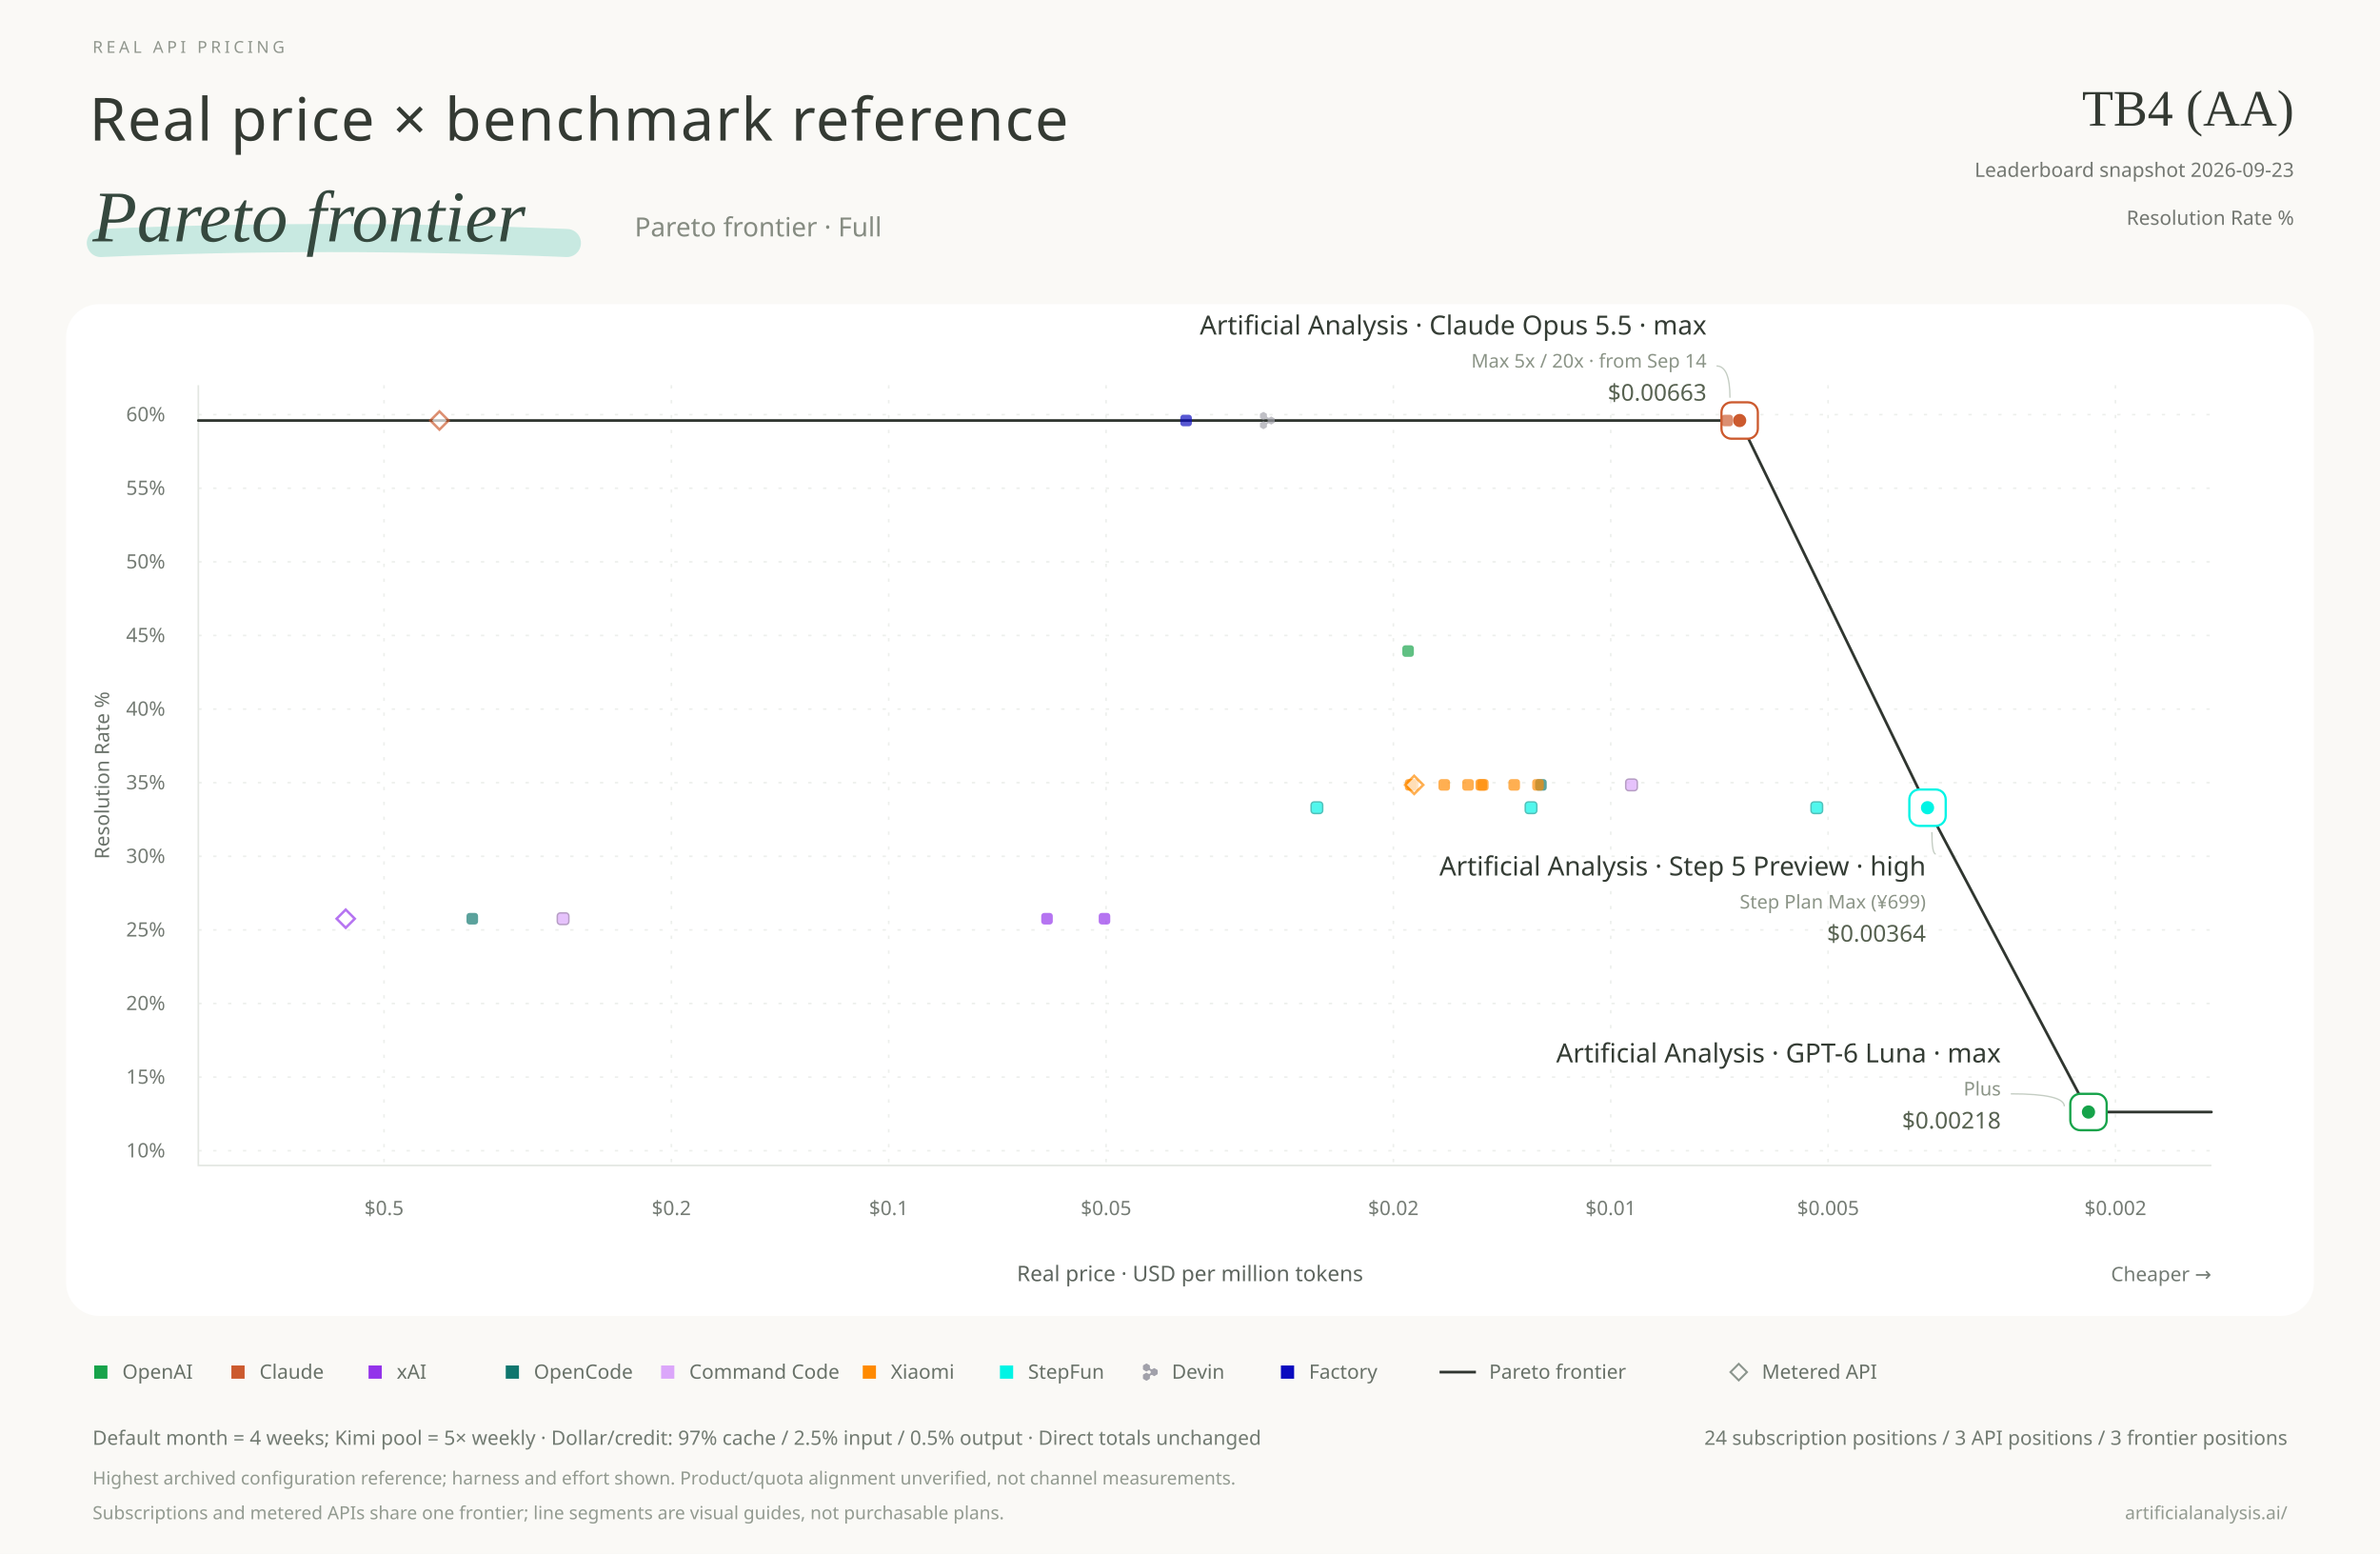
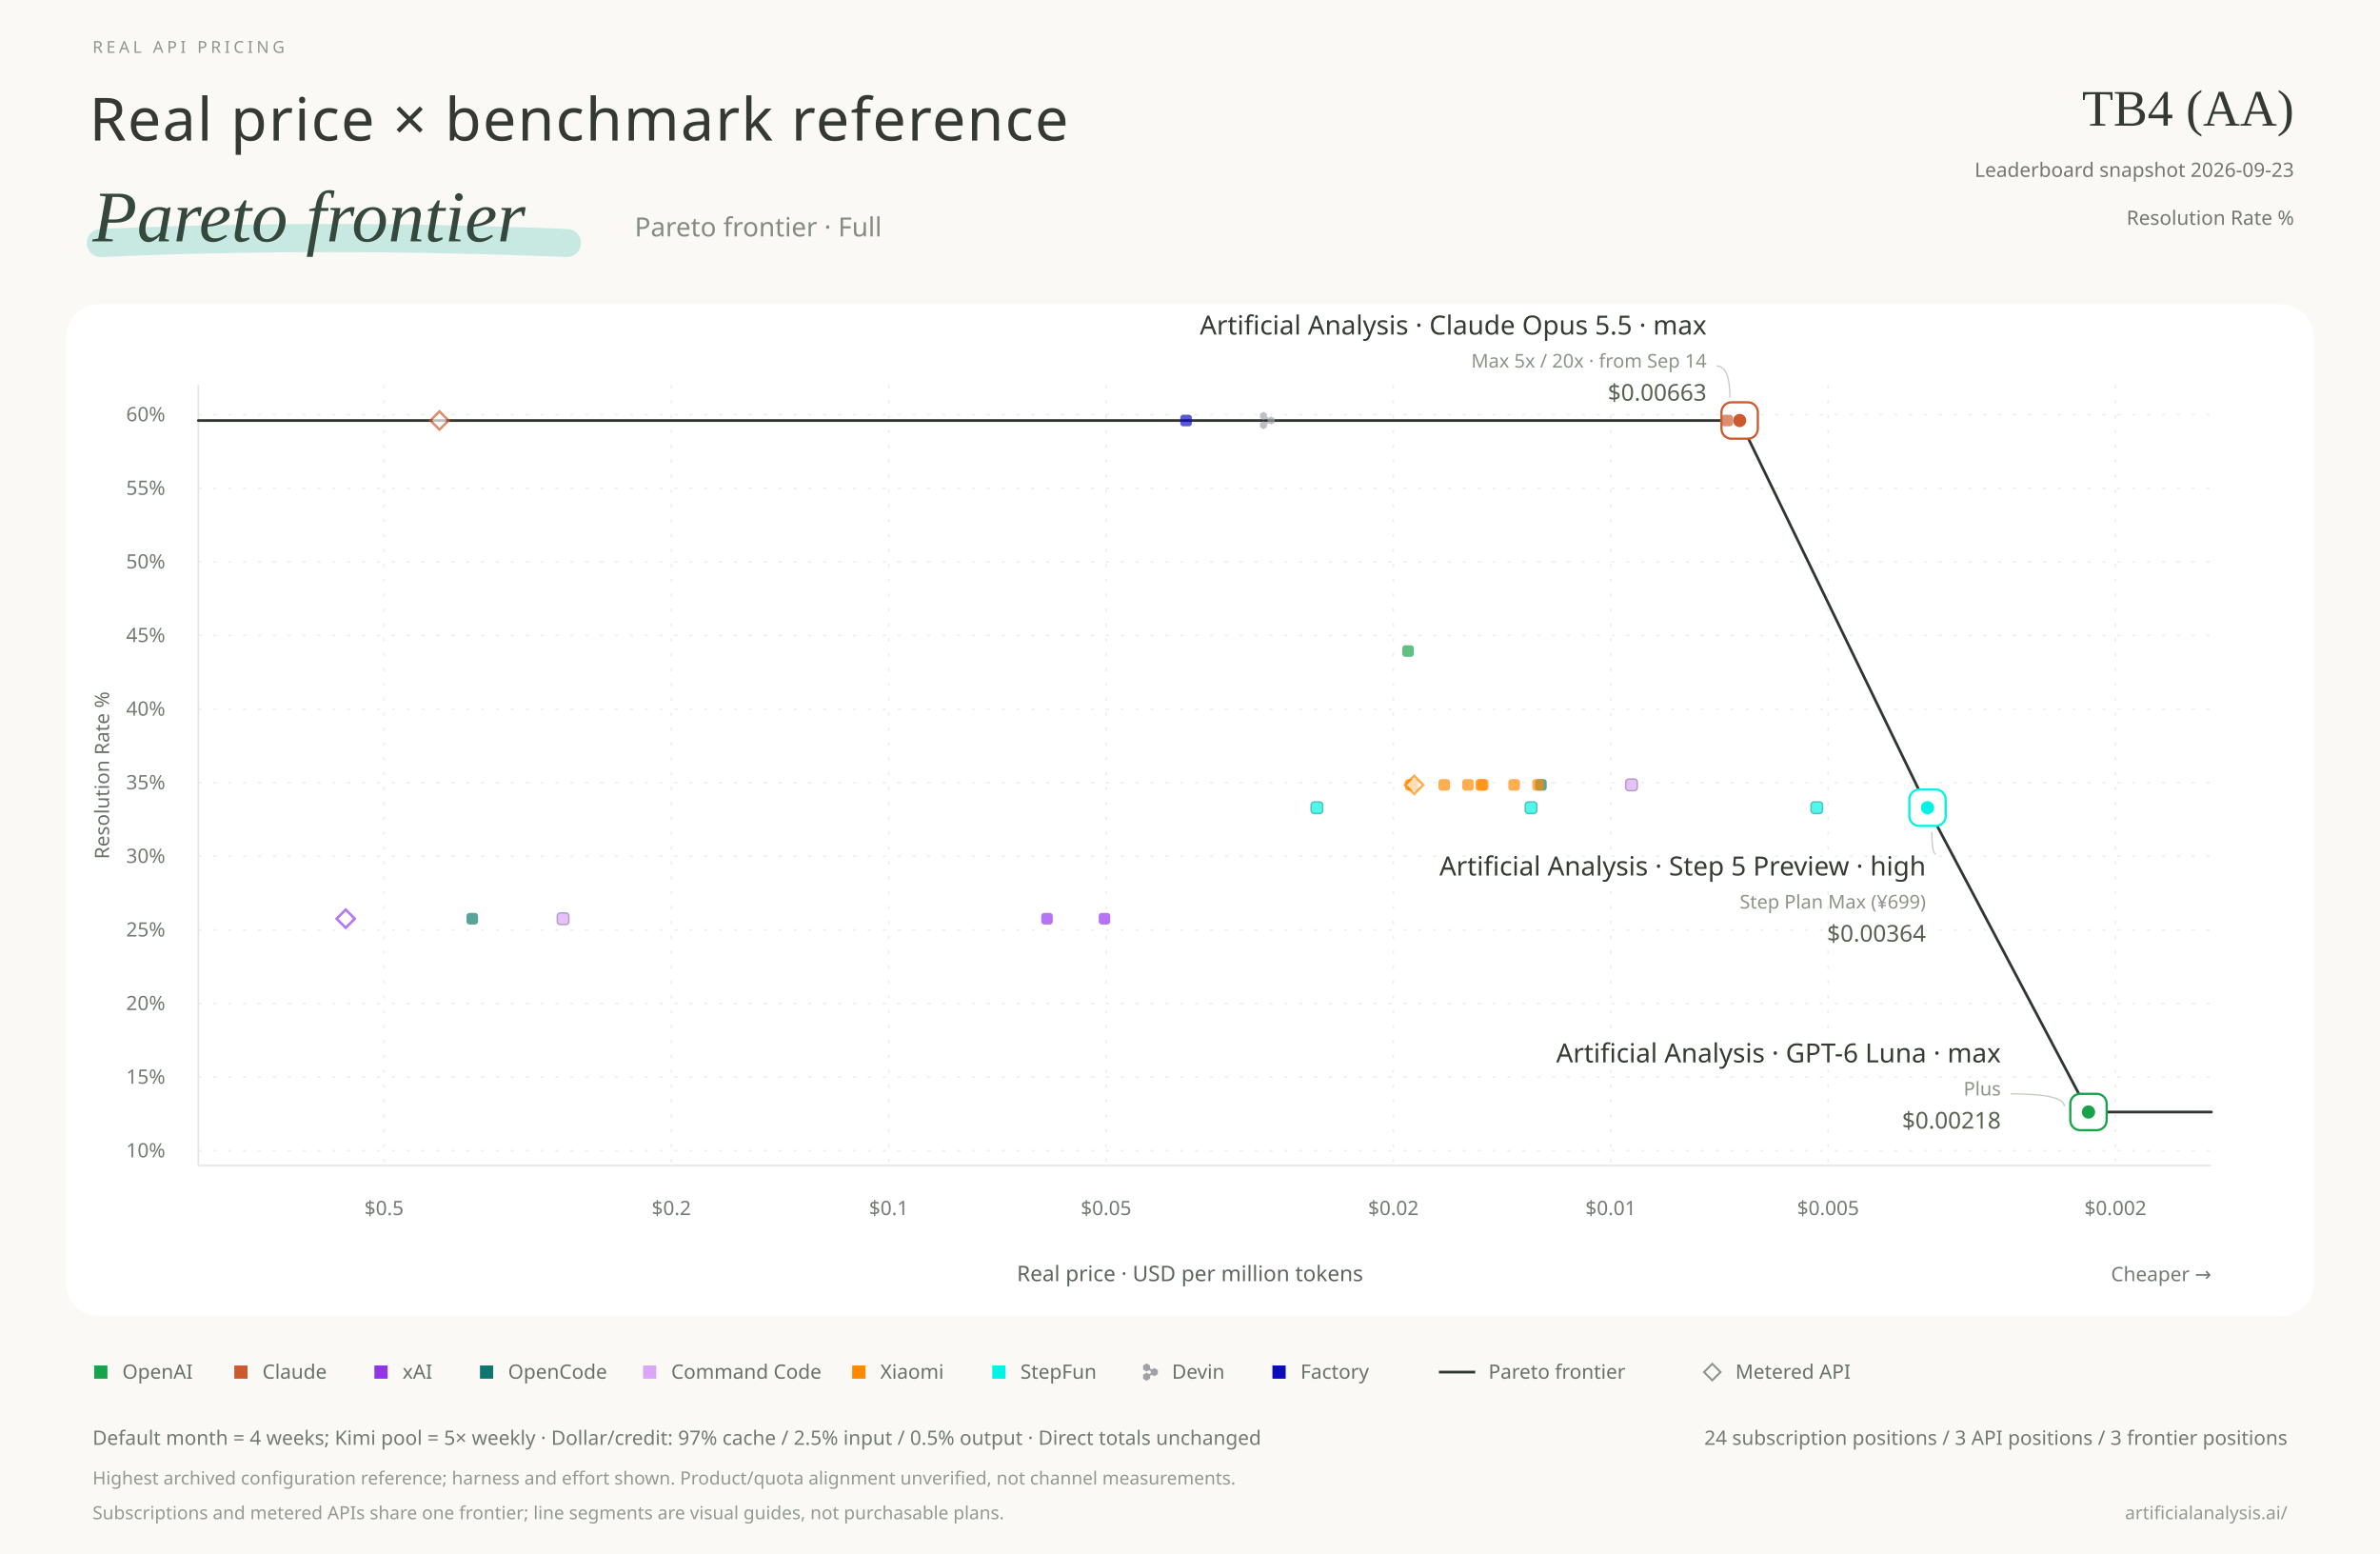
<svg xmlns="http://www.w3.org/2000/svg" width="1440" height="940" viewBox="0 0 1440 940" role="img" aria-labelledby="title desc">
  <style>text{font-family:"Microsoft YaHei","Segoe UI",sans-serif} .serif{font-family:"Times New Roman",serif} .number{font-family:"Segoe UI",sans-serif;font-variant-numeric:tabular-nums} .label-name{paint-order:stroke;stroke:#fff;stroke-width:5px;stroke-linejoin:round} .point:hover{opacity:1}</style>
  <rect width="1440" height="940" fill="#FAF9F6" />
  <text x="56.000" y="32.000" font-size="10" fill="#90968D" text-anchor="start" font-weight="400" letter-spacing="2.1">REAL API PRICING</text>
  <text x="54.000" y="85.000" font-size="36" fill="#343A33" text-anchor="start" font-weight="300" letter-spacing=".8">Real price × benchmark reference</text>
  <path d="M61 147 Q197 141 343 147" stroke="#9FDDD0" stroke-width="17" stroke-linecap="round" opacity=".55" fill="none" />
  <text x="56.000" y="146.000" font-size="44" fill="#35483E" text-anchor="start" font-weight="400" class="serif" font-style="italic">Pareto frontier</text>
  <text x="384.000" y="143.000" font-size="16" fill="#858B81" text-anchor="start" font-weight="300">Pareto frontier · Full</text>
  <text x="1388.000" y="76.000" font-size="31" fill="#343A33" text-anchor="end" font-weight="400" class="serif">TB4 (AA)</text>
  <text x="1388.000" y="107.000" font-size="12" fill="#737771" text-anchor="end" font-weight="400">Leaderboard snapshot  2026-09-23</text>
  <text x="1388.000" y="136.000" font-size="12" fill="#737771" text-anchor="end" font-weight="400">Resolution Rate %</text>
  <rect x="40" y="184" width="1360" height="612" rx="20" fill="#FFFFFF" />
  <path d="M1279.914 233V705" stroke="#E8EBE7" stroke-dasharray="2 7" opacity=".8" />
  <text x="1279.914" y="735.000" font-size="12" fill="#747B74" text-anchor="middle" font-weight="400" class="number">$0.002</text>
  <path d="M1106.072 233V705" stroke="#E8EBE7" stroke-dasharray="2 7" opacity=".8" />
  <text x="1106.072" y="735.000" font-size="12" fill="#747B74" text-anchor="middle" font-weight="400" class="number">$0.005</text>
  <path d="M974.565 233V705" stroke="#E8EBE7" stroke-dasharray="2 7" opacity=".8" />
  <text x="974.565" y="735.000" font-size="12" fill="#747B74" text-anchor="middle" font-weight="400" class="number">$0.01</text>
  <path d="M843.058 233V705" stroke="#E8EBE7" stroke-dasharray="2 7" opacity=".8" />
  <text x="843.058" y="735.000" font-size="12" fill="#747B74" text-anchor="middle" font-weight="400" class="number">$0.02</text>
  <path d="M669.215 233V705" stroke="#E8EBE7" stroke-dasharray="2 7" opacity=".8" />
  <text x="669.215" y="735.000" font-size="12" fill="#747B74" text-anchor="middle" font-weight="400" class="number">$0.05</text>
  <path d="M537.708 233V705" stroke="#E8EBE7" stroke-dasharray="2 7" opacity=".8" />
  <text x="537.708" y="735.000" font-size="12" fill="#747B74" text-anchor="middle" font-weight="400" class="number">$0.1</text>
  <path d="M406.201 233V705" stroke="#E8EBE7" stroke-dasharray="2 7" opacity=".8" />
  <text x="406.201" y="735.000" font-size="12" fill="#747B74" text-anchor="middle" font-weight="400" class="number">$0.2</text>
  <path d="M232.359 233V705" stroke="#E8EBE7" stroke-dasharray="2 7" opacity=".8" />
  <text x="232.359" y="735.000" font-size="12" fill="#747B74" text-anchor="middle" font-weight="400" class="number">$0.5</text>
  <path d="M120 696.094H1338" stroke="#E8EBE7" stroke-dasharray="2 7" opacity=".8" />
  <text x="100.000" y="700.094" font-size="12" fill="#747B74" text-anchor="end" font-weight="400" class="number">10%</text>
  <path d="M120 651.566H1338" stroke="#E8EBE7" stroke-dasharray="2 7" opacity=".8" />
  <text x="100.000" y="655.566" font-size="12" fill="#747B74" text-anchor="end" font-weight="400" class="number">15%</text>
  <path d="M120 607.038H1338" stroke="#E8EBE7" stroke-dasharray="2 7" opacity=".8" />
  <text x="100.000" y="611.038" font-size="12" fill="#747B74" text-anchor="end" font-weight="400" class="number">20%</text>
  <path d="M120 562.509H1338" stroke="#E8EBE7" stroke-dasharray="2 7" opacity=".8" />
  <text x="100.000" y="566.509" font-size="12" fill="#747B74" text-anchor="end" font-weight="400" class="number">25%</text>
  <path d="M120 517.981H1338" stroke="#E8EBE7" stroke-dasharray="2 7" opacity=".8" />
  <text x="100.000" y="521.981" font-size="12" fill="#747B74" text-anchor="end" font-weight="400" class="number">30%</text>
  <path d="M120 473.453H1338" stroke="#E8EBE7" stroke-dasharray="2 7" opacity=".8" />
  <text x="100.000" y="477.453" font-size="12" fill="#747B74" text-anchor="end" font-weight="400" class="number">35%</text>
  <path d="M120 428.925H1338" stroke="#E8EBE7" stroke-dasharray="2 7" opacity=".8" />
  <text x="100.000" y="432.925" font-size="12" fill="#747B74" text-anchor="end" font-weight="400" class="number">40%</text>
  <path d="M120 384.396H1338" stroke="#E8EBE7" stroke-dasharray="2 7" opacity=".8" />
  <text x="100.000" y="388.396" font-size="12" fill="#747B74" text-anchor="end" font-weight="400" class="number">45%</text>
  <path d="M120 339.868H1338" stroke="#E8EBE7" stroke-dasharray="2 7" opacity=".8" />
  <text x="100.000" y="343.868" font-size="12" fill="#747B74" text-anchor="end" font-weight="400" class="number">50%</text>
  <path d="M120 295.340H1338" stroke="#E8EBE7" stroke-dasharray="2 7" opacity=".8" />
  <text x="100.000" y="299.340" font-size="12" fill="#747B74" text-anchor="end" font-weight="400" class="number">55%</text>
  <path d="M120 250.811H1338" stroke="#E8EBE7" stroke-dasharray="2 7" opacity=".8" />
  <text x="100.000" y="254.811" font-size="12" fill="#747B74" text-anchor="end" font-weight="400" class="number">60%</text>
  <path d="M120 233V705H1338" fill="none" stroke="#E3E7E2" />
  <text x="66.000" y="469.000" font-size="12" fill="#697169" text-anchor="middle" font-weight="400" transform="rotate(-90 66 469.0)">Resolution Rate %</text>
  <text x="720.000" y="775.000" font-size="13" fill="#5D655E" text-anchor="middle" font-weight="400">Real price · USD per million tokens</text>
  <text x="1338.000" y="775.000" font-size="12" fill="#737B74" text-anchor="end" font-weight="400">Cheaper →</text>
  <path id="frontier" d="M120.000,254.374 L1052.564,254.374 L1166.232,488.592 L1263.620,672.672 L1338.000,672.672" fill="none" stroke="#303630" stroke-width="1.65" stroke-linecap="round" stroke-linejoin="round" />
  <g class="point" data-billing="subscription" data-frontier="false" data-price="0.019083969" data-score="43.94" data-x="851.953" data-y="393.836" transform="translate(851.953 393.836)">
    <rect x="-3.5" y="-3.5" width="7" height="7" rx="1.8" fill="#16A34A" opacity=".68" />
  </g>
  <g class="point" data-billing="subscription" data-frontier="true" data-price="0.0021793614" data-score="12.63" data-x="1263.620" data-y="672.672" transform="translate(1263.620 672.672)">
    <rect x="-11" y="-11" width="22" height="22" rx="6" fill="#FFF" stroke="#16A34A" stroke-width="1.35" />
    <circle r="4" fill="#16A34A" />
  </g>
  <g class="point" data-billing="subscription" data-frontier="false" data-price="0.029895366" data-score="59.6" data-x="766.794" data-y="254.374" transform="translate(766.794 254.374)">
    <path transform="translate(-4.46 -5.23) scale(0.091)" d="M0 38.652V14.835C7.06768e-06 13.788 0.546 12.821 1.431 12.298L21.581 0.393C22.467 -0.131 23.558 -0.131 24.444 0.393L44.594 12.298C45.48 12.821 46.025 13.788 46.025 14.835V26.998C46.114 31.04 48.201 34.938 51.872 37.108C55.544 39.277 59.886 39.178 63.351 37.235L73.644 31.153C74.53 30.63 75.621 30.63 76.507 31.153L96.657 43.058C97.543 43.582 98.088 44.549 98.088 45.596V69.406C98.088 70.453 97.543 71.42 96.657 71.943L76.507 83.849C75.621 84.372 74.53 84.372 73.644 83.849L63.434 77.816C59.956 75.828 55.574 75.71 51.873 77.896C48.202 80.065 46.115 83.963 46.026 88.005V100.165C46.026 101.212 45.48 102.179 44.595 102.702L24.445 114.607C23.559 115.131 22.468 115.131 21.582 114.607L1.432 102.702C0.547 102.179 0.001 101.212 0.001 100.165V76.355C0.001 75.308 0.547 74.341 1.432 73.817L21.582 61.912C22.468 61.389 23.559 61.389 24.445 61.912L34.762 68.008C38.222 69.937 42.553 70.031 46.215 67.867C49.916 65.68 52.006 61.737 52.063 57.66C51.975 53.619 49.887 49.303 46.216 47.133C42.545 44.964 38.202 45.063 34.737 47.006L24.397 53.15C23.507 53.679 22.409 53.678 21.52 53.149L1.423 41.184C0.542 40.66 -7.06754e-06 39.695 0 38.652Z" fill="#A1A1AA" opacity="0.68" />
  </g>
  <g class="point" data-billing="subscription" data-frontier="false" data-price="0.038737168" data-score="59.6" data-x="717.637" data-y="254.374" transform="translate(717.637 254.374)">
    <rect x="-3.5" y="-3.5" width="7" height="7" rx="1.8" fill="#0A0ABF" opacity=".68" />
  </g>
  <g class="point" data-billing="subscription" data-frontier="true" data-price="0.0066291018" data-score="59.6" data-x="1052.564" data-y="254.374" transform="translate(1052.564 254.374)">
    <rect x="-11" y="-11" width="22" height="22" rx="6" fill="#FFF" stroke="#CC5A2E" stroke-width="1.35" />
    <circle r="4" fill="#CC5A2E" />
  </g>
  <g class="point" data-billing="subscription" data-frontier="false" data-price="0.0068989307" data-score="59.6" data-x="1044.994" data-y="254.374" transform="translate(1044.994 254.374)">
    <rect x="-3.5" y="-3.5" width="7" height="7" rx="1.8" fill="#CC5A2E" opacity=".68" />
  </g>
  <g class="point" data-billing="subscription" data-frontier="false" data-price="0.060362173" data-score="25.76" data-x="633.483" data-y="555.741" transform="translate(633.483 555.741)">
    <rect x="-3.5" y="-3.5" width="7" height="7" rx="1.8" fill="#9333EA" opacity=".68" />
  </g>
  <g class="point" data-billing="subscription" data-frontier="false" data-price="0.050251256" data-score="25.76" data-x="668.264" data-y="555.741" transform="translate(668.264 555.741)">
    <rect x="-3.5" y="-3.5" width="7" height="7" rx="1.8" fill="#9333EA" opacity=".68" />
  </g>
  <g class="point" data-billing="subscription" data-frontier="false" data-price="0.37735849" data-score="25.76" data-x="285.750" data-y="555.741" transform="translate(285.750 555.741)">
    <rect x="-3.5" y="-3.5" width="7" height="7" rx="1.8" fill="#0F766E" opacity=".68" />
  </g>
  <g class="point" data-billing="subscription" data-frontier="false" data-price="0.012493753" data-score="34.85" data-x="932.324" data-y="474.789" transform="translate(932.324 474.789)">
    <rect x="-3.5" y="-3.5" width="7" height="7" rx="1.8" fill="#0F766E" opacity=".68" />
  </g>
  <g class="point" data-billing="subscription" data-frontier="false" data-price="0.28248588" data-score="25.76" data-x="340.688" data-y="555.741" transform="translate(340.688 555.741)">
    <rect x="-3.5" y="-3.5" width="7" height="7" rx="1.8" fill="#DBA6FA" opacity=".68" stroke="#9571AA" stroke-width=".9" />
  </g>
  <g class="point" data-billing="subscription" data-frontier="false" data-price="0.0093589144" data-score="34.85" data-x="987.135" data-y="474.789" transform="translate(987.135 474.789)">
    <rect x="-3.5" y="-3.5" width="7" height="7" rx="1.8" fill="#DBA6FA" opacity=".68" stroke="#9571AA" stroke-width=".9" />
  </g>
  <g class="point" data-billing="subscription" data-frontier="false" data-price="0.025524451" data-score="33.3" data-x="796.783" data-y="488.592" transform="translate(796.783 488.592)">
    <rect x="-3.5" y="-3.5" width="7" height="7" rx="1.8" fill="#00F4E5" opacity=".68" stroke="#00A69C" stroke-width=".9" />
  </g>
  <g class="point" data-billing="subscription" data-frontier="false" data-price="0.012893591" data-score="33.3" data-x="926.347" data-y="488.592" transform="translate(926.347 488.592)">
    <rect x="-3.5" y="-3.5" width="7" height="7" rx="1.8" fill="#00F4E5" opacity=".68" stroke="#00A69C" stroke-width=".9" />
  </g>
  <g class="point" data-billing="subscription" data-frontier="false" data-price="0.0051833009" data-score="33.3" data-x="1099.241" data-y="488.592" transform="translate(1099.241 488.592)">
    <rect x="-3.5" y="-3.5" width="7" height="7" rx="1.8" fill="#00F4E5" opacity=".68" stroke="#00A69C" stroke-width=".9" />
  </g>
  <g class="point" data-billing="subscription" data-frontier="true" data-price="0.0036413211" data-score="33.3" data-x="1166.232" data-y="488.592" transform="translate(1166.232 488.592)">
    <rect x="-11" y="-11" width="22" height="22" rx="6" fill="#FFF" stroke="#00F4E5" stroke-width="1.35" />
    <circle r="4" fill="#00F4E5" />
  </g>
  <g class="point" data-billing="subscription" data-frontier="false" data-price="0.018927445" data-score="34.85" data-x="853.515" data-y="474.789" transform="translate(853.515 474.789)">
    <rect x="-3.5" y="-3.5" width="7" height="7" rx="1.8" fill="#FF8A00" opacity=".68" />
  </g>
  <g class="point" data-billing="subscription" data-frontier="false" data-price="0.01511335" data-score="34.85" data-x="896.210" data-y="474.789" transform="translate(896.210 474.789)">
    <rect x="-3.5" y="-3.5" width="7" height="7" rx="1.8" fill="#FF8A00" opacity=".68" />
  </g>
  <g class="point" data-billing="subscription" data-frontier="false" data-price="0.01880141" data-score="34.85" data-x="854.783" data-y="474.789" transform="translate(854.783 474.789)">
    <rect x="-3.5" y="-3.5" width="7" height="7" rx="1.8" fill="#FF8A00" opacity=".68" />
  </g>
  <g class="point" data-billing="subscription" data-frontier="false" data-price="0.015037594" data-score="34.85" data-x="897.163" data-y="474.789" transform="translate(897.163 474.789)">
    <rect x="-3.5" y="-3.5" width="7" height="7" rx="1.8" fill="#FF8A00" opacity=".68" />
  </g>
  <g class="point" data-billing="subscription" data-frontier="false" data-price="0.017006803" data-score="34.85" data-x="873.816" data-y="474.789" transform="translate(873.816 474.789)">
    <rect x="-3.5" y="-3.5" width="7" height="7" rx="1.8" fill="#FF8A00" opacity=".68" />
  </g>
  <g class="point" data-billing="subscription" data-frontier="false" data-price="0.013605442" data-score="34.85" data-x="916.152" data-y="474.789" transform="translate(916.152 474.789)">
    <rect x="-3.5" y="-3.5" width="7" height="7" rx="1.8" fill="#FF8A00" opacity=".68" />
  </g>
  <g class="point" data-billing="subscription" data-frontier="false" data-price="0.015762926" data-score="34.85" data-x="888.226" data-y="474.789" transform="translate(888.226 474.789)">
    <rect x="-3.5" y="-3.5" width="7" height="7" rx="1.8" fill="#FF8A00" opacity=".68" />
  </g>
  <g class="point" data-billing="subscription" data-frontier="false" data-price="0.01261034" data-score="34.85" data-x="930.562" data-y="474.789" transform="translate(930.562 474.789)">
    <rect x="-3.5" y="-3.5" width="7" height="7" rx="1.8" fill="#FF8A00" opacity=".68" />
  </g>
  <g class="point" data-billing="metered" data-frontier="false" data-price="0.565" data-score="25.76" data-x="209.171" data-y="555.741" transform="translate(209.171 555.741)">
    <path d="M0 -5.5L5.5 0 0 5.5 -5.5 0Z" fill="white" stroke="#9333EA" stroke-width="1.5" opacity=".68" />
  </g>
  <g class="point" data-billing="metered" data-frontier="false" data-price="0.018717" data-score="34.85" data-x="855.637" data-y="474.789" transform="translate(855.637 474.789)">
    <path d="M0 -5.5L5.5 0 0 5.5 -5.5 0Z" fill="white" stroke="#FF8A00" stroke-width="1.5" opacity=".68" />
  </g>
  <g class="point" data-billing="metered" data-frontier="false" data-price="0.419" data-score="59.6" data-x="265.890" data-y="254.374" transform="translate(265.890 254.374)">
    <path d="M0 -5.5L5.5 0 0 5.5 -5.5 0Z" fill="white" stroke="#CC5A2E" stroke-width="1.5" opacity=".68" />
  </g>
  <g class="front-label" data-model="claude-opus-5.5">
    <path d="M1046.705,240.565Q1046.705,221.374 1038.564,221.374" stroke="#C4CDC3" stroke-width=".8" fill="none" />
    <text x="1032.564" y="202.374" font-size="16" fill="#343C34" text-anchor="end" font-weight="400" class="label-name">Artificial Analysis · Claude Opus 5.5 · max</text>
    <text x="1032.564" y="222.374" font-size="11.5" fill="#8B9487" text-anchor="end" font-weight="400">Max 5x / 20x · from Sep 14</text>
    <text x="1032.564" y="242.374" font-size="14" fill="#566150" text-anchor="end" font-weight="400" class="number">$0.00663</text>
  </g>
  <g class="front-label" data-model="step-5-preview">
    <path d="M1168.869,503.359Q1168.869,516.592 1171.232,516.592" stroke="#C4CDC3" stroke-width=".8" fill="none" />
    <text x="1165.232" y="529.592" font-size="16" fill="#343C34" text-anchor="end" font-weight="400" class="label-name">Artificial Analysis · Step 5 Preview · high</text>
    <text x="1165.232" y="549.592" font-size="11.5" fill="#8B9487" text-anchor="end" font-weight="400">Step Plan Max (¥699)</text>
    <text x="1165.232" y="569.592" font-size="14" fill="#566150" text-anchor="end" font-weight="400" class="number">$0.00364</text>
  </g>
  <g class="front-label" data-model="gpt-6-luna">
    <path d="M1249.015,669.254Q1249.015,661.672 1216.620,661.672" stroke="#C4CDC3" stroke-width=".8" fill="none" />
    <text x="1210.620" y="642.672" font-size="16" fill="#343C34" text-anchor="end" font-weight="400" class="label-name">Artificial Analysis · GPT-6 Luna · max</text>
    <text x="1210.620" y="662.672" font-size="11.5" fill="#8B9487" text-anchor="end" font-weight="400">Plus</text>
    <text x="1210.620" y="682.672" font-size="14" fill="#566150" text-anchor="end" font-weight="400" class="number">$0.00218</text>
  </g>
  <rect x="57" y="826" width="8" height="8" fill="#16A34A" />
  <text x="74.000" y="834.000" font-size="12" fill="#687168" text-anchor="start" font-weight="400">OpenAI</text>
-   <rect x="140" y="826" width="8" height="8" fill="#CC5A2E" />
-   <text x="157.000" y="834.000" font-size="12" fill="#687168" text-anchor="start" font-weight="400">Claude</text>
-   <rect x="223" y="826" width="8" height="8" fill="#9333EA" />
-   <text x="240.000" y="834.000" font-size="12" fill="#687168" text-anchor="start" font-weight="400">xAI</text>
-   <rect x="306" y="826" width="8" height="8" fill="#0F766E" />
-   <text x="323.000" y="834.000" font-size="12" fill="#687168" text-anchor="start" font-weight="400">OpenCode</text>
-   <rect x="400" y="826" width="8" height="8" fill="#DBA6FA" />
-   <text x="417.000" y="834.000" font-size="12" fill="#687168" text-anchor="start" font-weight="400">Command Code</text>
-   <rect x="522" y="826" width="8" height="8" fill="#FF8A00" />
-   <text x="539.000" y="834.000" font-size="12" fill="#687168" text-anchor="start" font-weight="400">Xiaomi</text>
-   <rect x="605" y="826" width="8" height="8" fill="#00F4E5" />
-   <text x="622.000" y="834.000" font-size="12" fill="#687168" text-anchor="start" font-weight="400">StepFun</text>
-   <path transform="translate(691.54 824.77) scale(0.091)" d="M0 38.652V14.835C7.06768e-06 13.788 0.546 12.821 1.431 12.298L21.581 0.393C22.467 -0.131 23.558 -0.131 24.444 0.393L44.594 12.298C45.48 12.821 46.025 13.788 46.025 14.835V26.998C46.114 31.04 48.201 34.938 51.872 37.108C55.544 39.277 59.886 39.178 63.351 37.235L73.644 31.153C74.53 30.63 75.621 30.63 76.507 31.153L96.657 43.058C97.543 43.582 98.088 44.549 98.088 45.596V69.406C98.088 70.453 97.543 71.42 96.657 71.943L76.507 83.849C75.621 84.372 74.53 84.372 73.644 83.849L63.434 77.816C59.956 75.828 55.574 75.71 51.873 77.896C48.202 80.065 46.115 83.963 46.026 88.005V100.165C46.026 101.212 45.48 102.179 44.595 102.702L24.445 114.607C23.559 115.131 22.468 115.131 21.582 114.607L1.432 102.702C0.547 102.179 0.001 101.212 0.001 100.165V76.355C0.001 75.308 0.547 74.341 1.432 73.817L21.582 61.912C22.468 61.389 23.559 61.389 24.445 61.912L34.762 68.008C38.222 69.937 42.553 70.031 46.215 67.867C49.916 65.68 52.006 61.737 52.063 57.66C51.975 53.619 49.887 49.303 46.216 47.133C42.545 44.964 38.202 45.063 34.737 47.006L24.397 53.15C23.507 53.679 22.409 53.678 21.52 53.149L1.423 41.184C0.542 40.66 -7.06754e-06 39.695 0 38.652Z" fill="#A1A1AA" opacity="1.0" />
-   <text x="709.000" y="834.000" font-size="12" fill="#687168" text-anchor="start" font-weight="400">Devin</text>
-   <rect x="775" y="826" width="8" height="8" fill="#0A0ABF" />
-   <text x="792.000" y="834.000" font-size="12" fill="#687168" text-anchor="start" font-weight="400">Factory</text>
-   <path d="M871 830h22" stroke="#303630" stroke-width="1.65" />
-   <text x="901.000" y="834.000" font-size="12" fill="#687168" text-anchor="start" font-weight="400">Pareto frontier</text>
-   <path d="M1052 825l5 5-5 5-5-5Z" fill="none" stroke="#8B958D" stroke-width="1.2" />
-   <text x="1066.000" y="834.000" font-size="12" fill="#687168" text-anchor="start" font-weight="400">Metered API</text>
+   <rect x="141.76" y="826" width="8" height="8" fill="#CC5A2E" />
+   <text x="158.760" y="834.000" font-size="12" fill="#687168" text-anchor="start" font-weight="400">Claude</text>
+   <rect x="226.52" y="826" width="8" height="8" fill="#9333EA" />
+   <text x="243.520" y="834.000" font-size="12" fill="#687168" text-anchor="start" font-weight="400">xAI</text>
+   <rect x="290.4" y="826" width="8" height="8" fill="#0F766E" />
+   <text x="307.400" y="834.000" font-size="12" fill="#687168" text-anchor="start" font-weight="400">OpenCode</text>
+   <rect x="389.08" y="826" width="8" height="8" fill="#DBA6FA" />
+   <text x="406.080" y="834.000" font-size="12" fill="#687168" text-anchor="start" font-weight="400">Command Code</text>
+   <rect x="515.6" y="826" width="8" height="8" fill="#FF8A00" />
+   <text x="532.600" y="834.000" font-size="12" fill="#687168" text-anchor="start" font-weight="400">Xiaomi</text>
+   <rect x="600.36" y="826" width="8" height="8" fill="#00F4E5" />
+   <text x="617.360" y="834.000" font-size="12" fill="#687168" text-anchor="start" font-weight="400">StepFun</text>
+   <path transform="translate(691.62 824.77) scale(0.091)" d="M0 38.652V14.835C7.06768e-06 13.788 0.546 12.821 1.431 12.298L21.581 0.393C22.467 -0.131 23.558 -0.131 24.444 0.393L44.594 12.298C45.48 12.821 46.025 13.788 46.025 14.835V26.998C46.114 31.04 48.201 34.938 51.872 37.108C55.544 39.277 59.886 39.178 63.351 37.235L73.644 31.153C74.53 30.63 75.621 30.63 76.507 31.153L96.657 43.058C97.543 43.582 98.088 44.549 98.088 45.596V69.406C98.088 70.453 97.543 71.42 96.657 71.943L76.507 83.849C75.621 84.372 74.53 84.372 73.644 83.849L63.434 77.816C59.956 75.828 55.574 75.71 51.873 77.896C48.202 80.065 46.115 83.963 46.026 88.005V100.165C46.026 101.212 45.48 102.179 44.595 102.702L24.445 114.607C23.559 115.131 22.468 115.131 21.582 114.607L1.432 102.702C0.547 102.179 0.001 101.212 0.001 100.165V76.355C0.001 75.308 0.547 74.341 1.432 73.817L21.582 61.912C22.468 61.389 23.559 61.389 24.445 61.912L34.762 68.008C38.222 69.937 42.553 70.031 46.215 67.867C49.916 65.68 52.006 61.737 52.063 57.66C51.975 53.619 49.887 49.303 46.216 47.133C42.545 44.964 38.202 45.063 34.737 47.006L24.397 53.15C23.507 53.679 22.409 53.678 21.52 53.149L1.423 41.184C0.542 40.66 -7.06754e-06 39.695 0 38.652Z" fill="#A1A1AA" opacity="1.0" />
+   <text x="709.080" y="834.000" font-size="12" fill="#687168" text-anchor="start" font-weight="400">Devin</text>
+   <rect x="769.88" y="826" width="8" height="8" fill="#0A0ABF" />
+   <text x="786.880" y="834.000" font-size="12" fill="#687168" text-anchor="start" font-weight="400">Factory</text>
+   <path d="M870.6 830h22" stroke="#303630" stroke-width="1.65" />
+   <text x="900.600" y="834.000" font-size="12" fill="#687168" text-anchor="start" font-weight="400">Pareto frontier</text>
+   <path d="M1036.0 825l5 5-5 5-5-5Z" fill="none" stroke="#8B958D" stroke-width="1.2" />
+   <text x="1050.000" y="834.000" font-size="12" fill="#687168" text-anchor="start" font-weight="400">Metered API</text>
  <text x="56.000" y="874.000" font-size="12" fill="#727B72" text-anchor="start" font-weight="400">Default month = 4 weeks; Kimi pool = 5× weekly · Dollar/credit: 97% cache / 2.5% input / 0.5% output · Direct totals unchanged</text>
  <text x="1384.000" y="874.000" font-size="12" fill="#727B72" text-anchor="end" font-weight="400">24 subscription positions / 3 API positions / 3 frontier positions</text>
  <text x="56.000" y="898.000" font-size="11" fill="#929A90" text-anchor="start" font-weight="400">Highest archived configuration reference; harness and effort shown. Product/quota alignment unverified, not channel measurements.</text>
  <text x="56.000" y="919.000" font-size="11" fill="#929A90" text-anchor="start" font-weight="400">Subscriptions and metered APIs share one frontier; line segments are visual guides, not purchasable plans.</text>
  <text x="1384.000" y="919.000" font-size="11" fill="#929A90" text-anchor="end" font-weight="400">artificialanalysis.ai/</text>
</svg>
